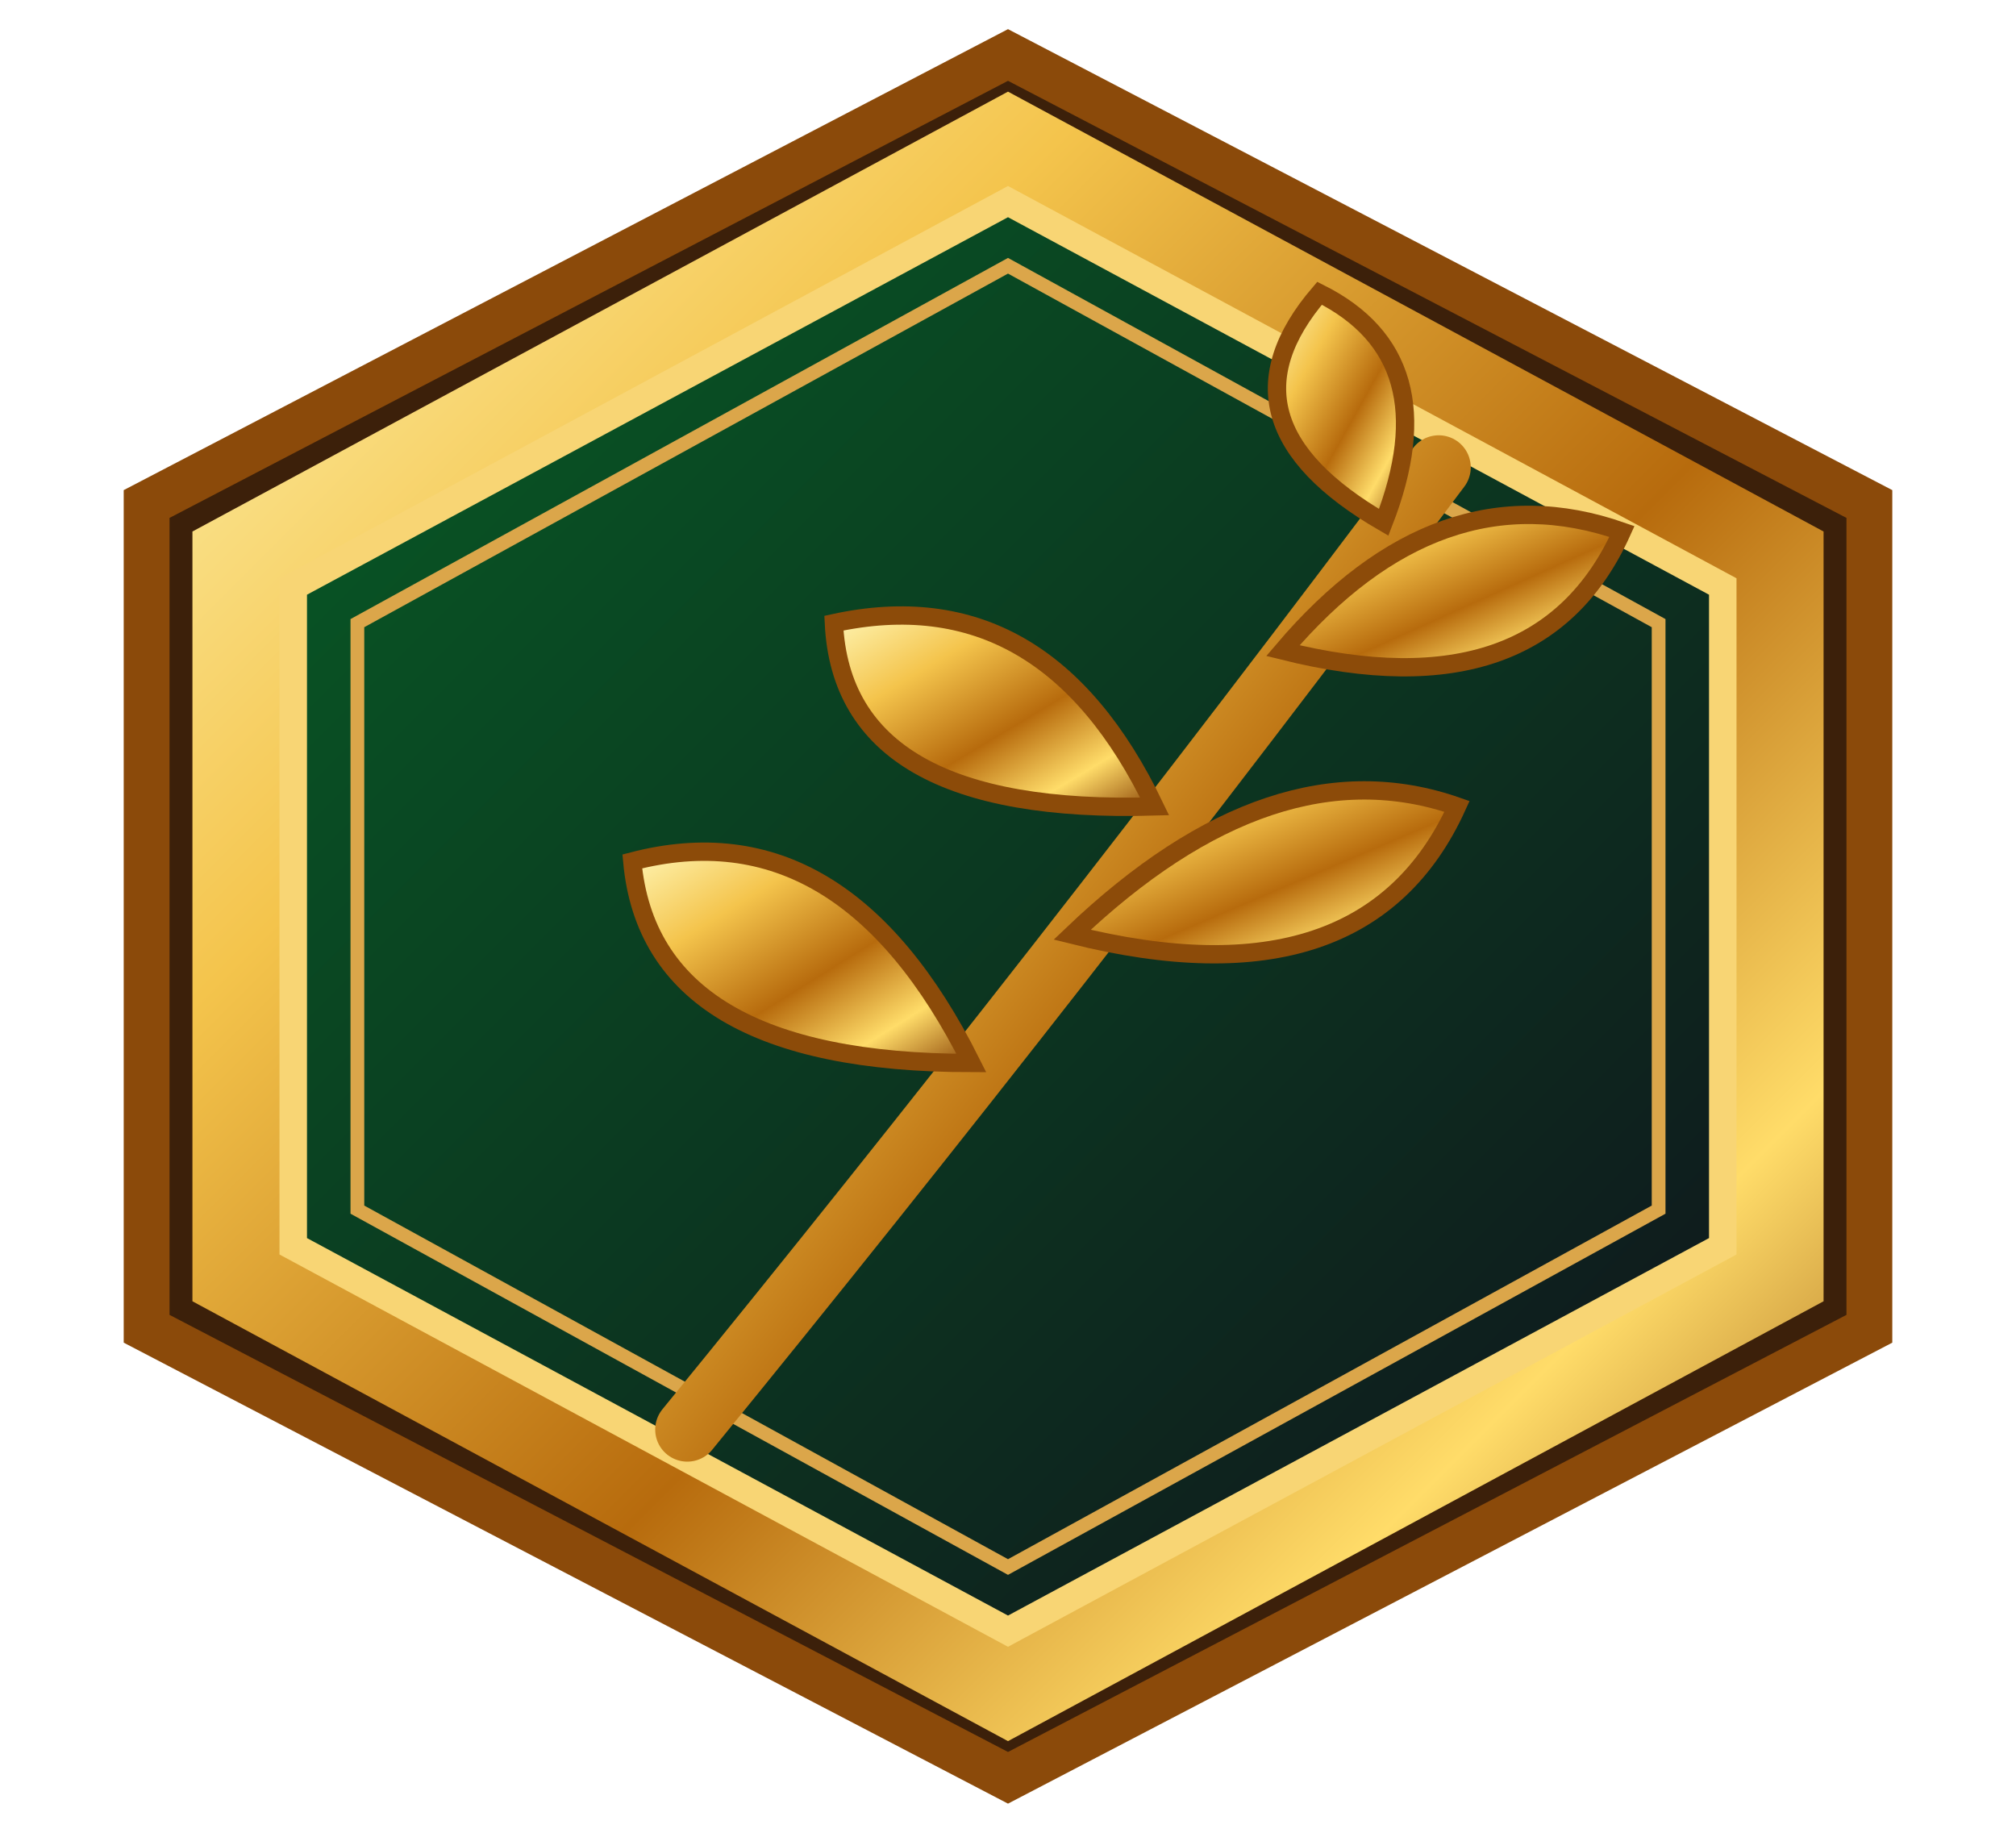
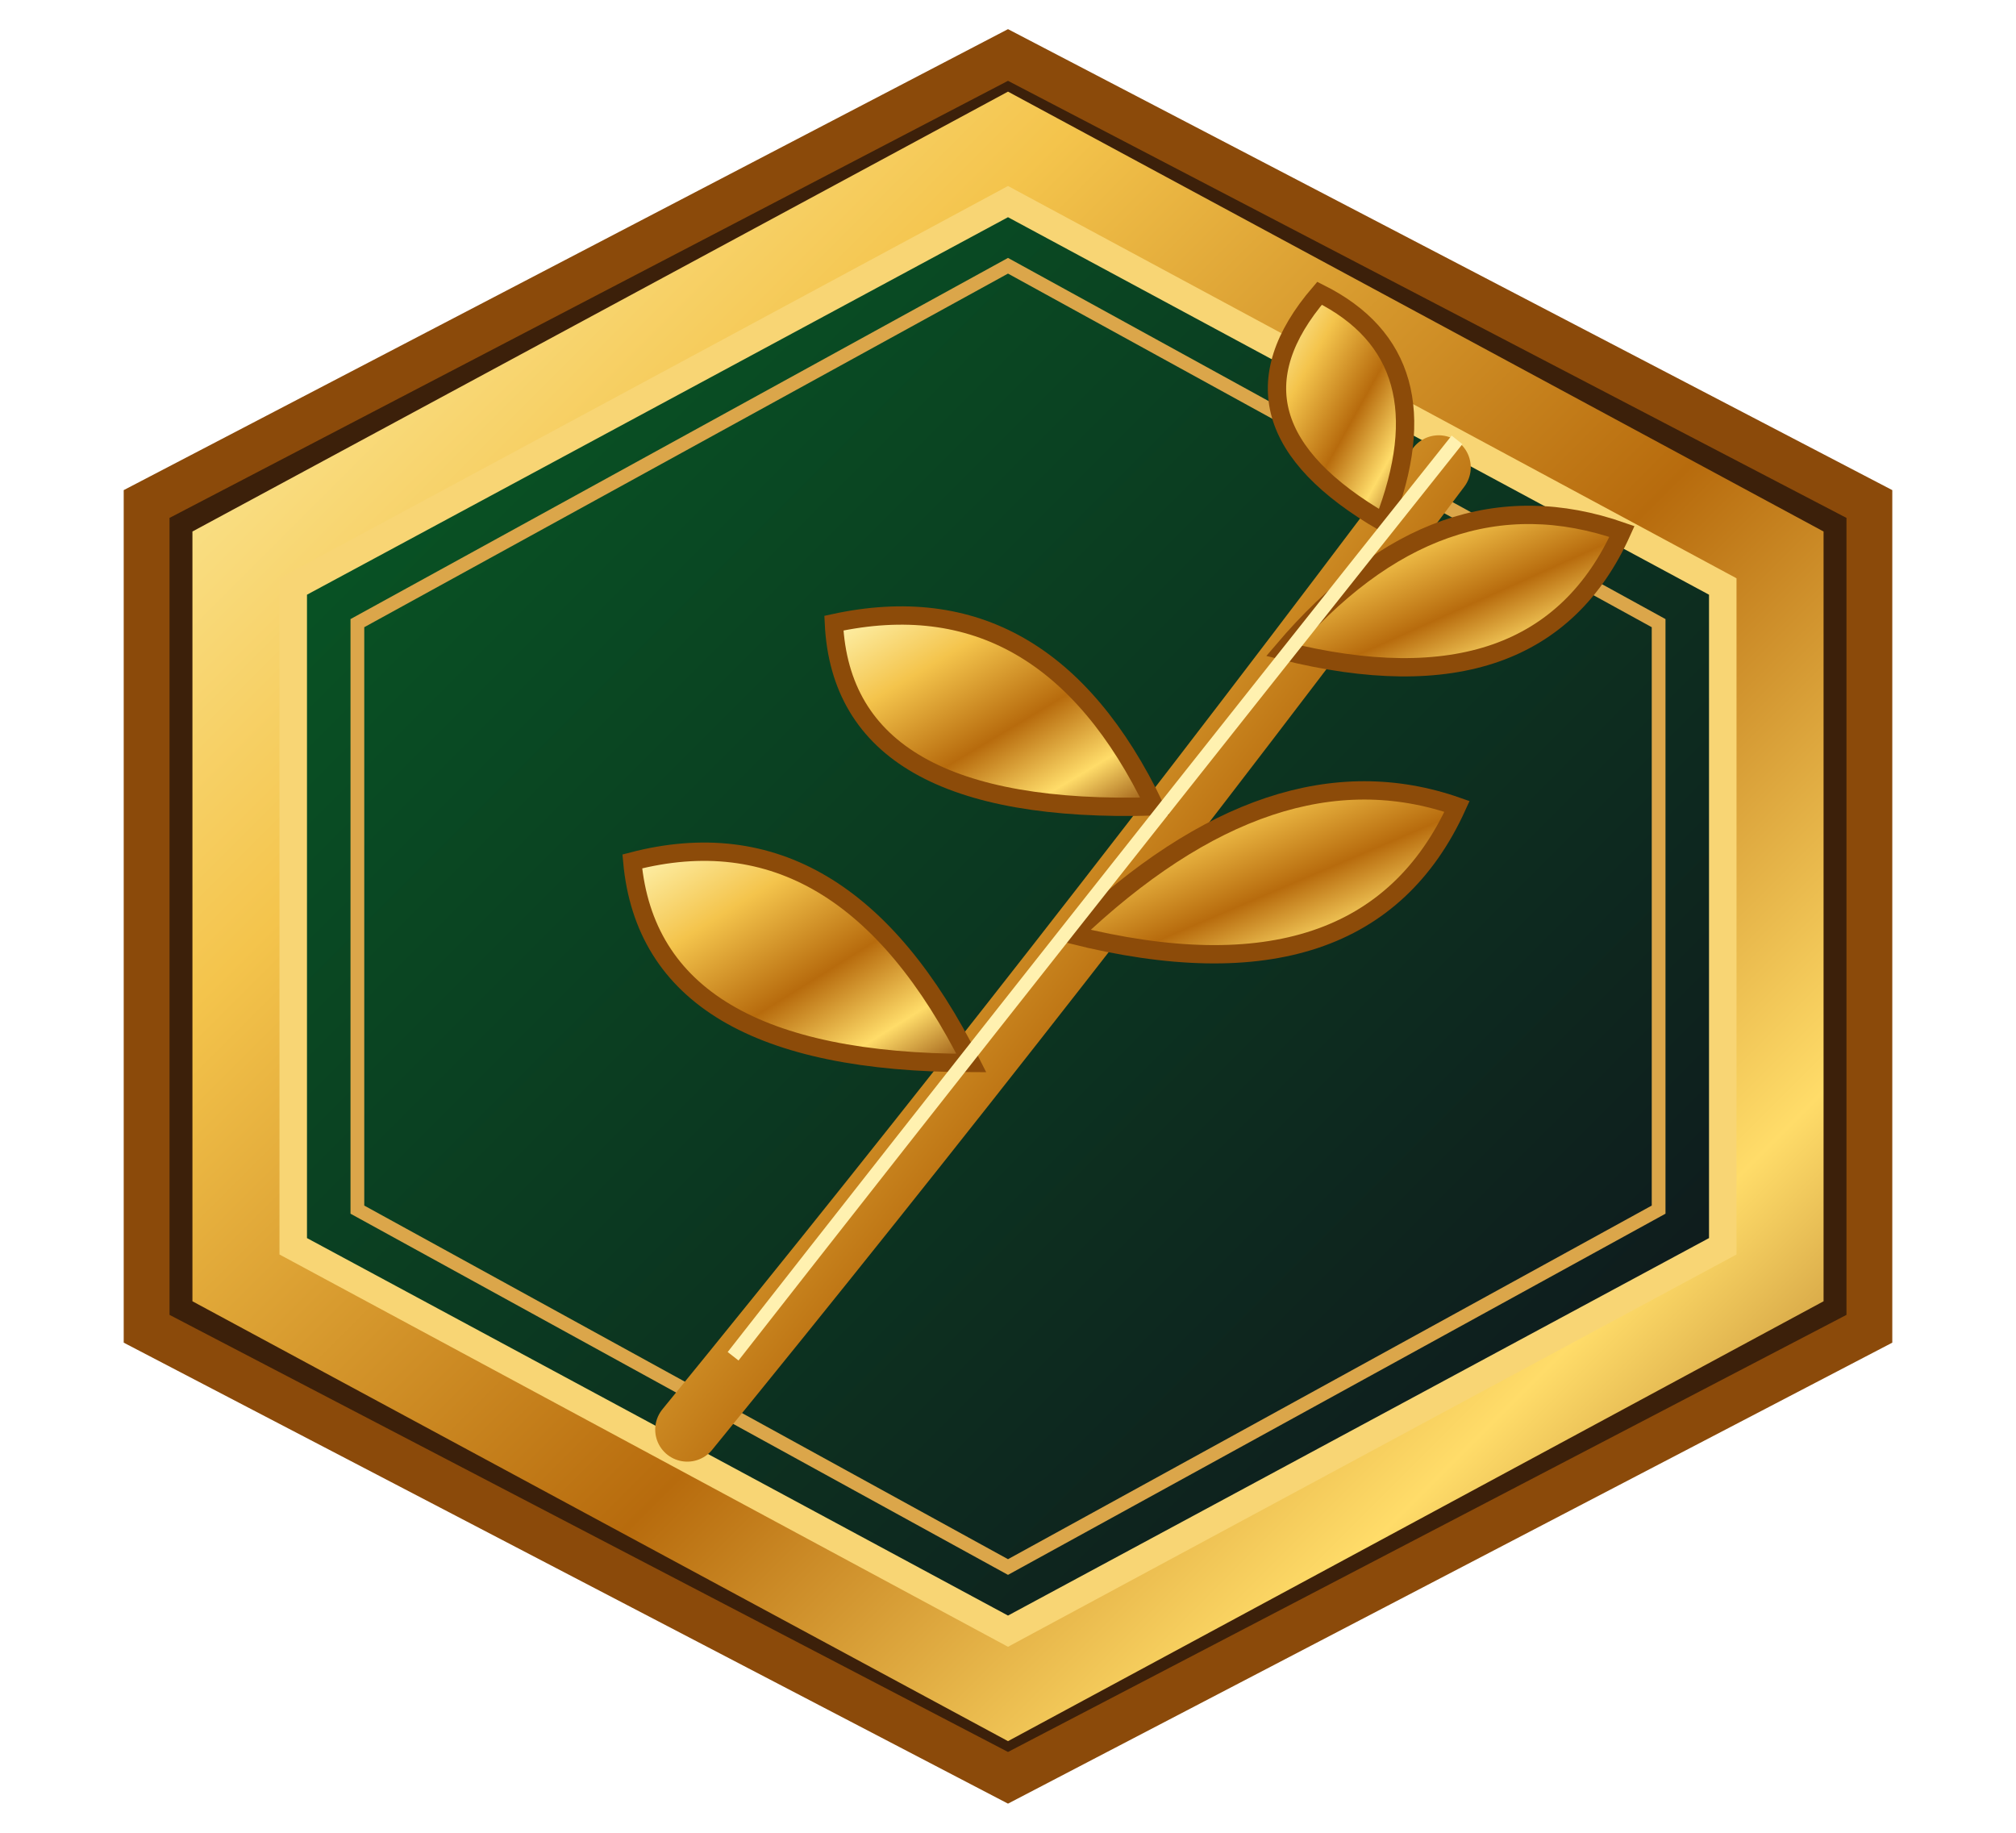
<svg xmlns="http://www.w3.org/2000/svg" viewBox="0 0 220 200" role="img" aria-label="Emblema espiga">
  <defs>
    <linearGradient id="gold" x1="0" y1="0" x2="1" y2="1">
      <stop stop-color="#fff6b5" />
      <stop offset=".28" stop-color="#f4c44c" />
      <stop offset=".57" stop-color="#b76b0d" />
      <stop offset=".8" stop-color="#ffdc69" />
      <stop offset="1" stop-color="#8d4708" />
    </linearGradient>
    <linearGradient id="panel" x1="0" y1="0" x2="1" y2="1">
      <stop stop-color="#075C25" />
      <stop offset="1" stop-color="#10121c" />
    </linearGradient>
  </defs>
  <path d="M110 6 L204 55 V145 L110 194 L16 145 V55Z" fill="#3c200a" stroke="#8b4a0a" stroke-width="5" />
  <path d="M110 10 L199 58 V142 L110 190 L21 142 V58Z" fill="url(#gold)" />
  <path d="M110 22 L188 64 V136 L110 178 L32 136 V64Z" fill="url(#panel)" stroke="#f8d574" stroke-width="3" />
  <path d="M110 29 L181 68 V132 L110 171 L39 132 V68Z" fill="none" stroke="#dba64a" stroke-width="1.5" />
  <path d="M75 156 Q115 107 157 51" stroke="url(#gold)" stroke-width="7" fill="none" stroke-linecap="round" />
  <g fill="url(#gold)" stroke="#8c4b09" stroke-width="2">
    <path d="M106 116 Q71 116 69 94 Q92 88 106 116Z" />
    <path d="M117 102 Q149 110 159 88 Q139 81 117 102Z" />
    <path d="M126 88 Q92 89 91 68 Q114 63 126 88Z" />
    <path d="M140 71 Q168 78 177 58 Q157 51 140 71Z" />
    <path d="M151 57 Q132 46 144 32 Q158 39 151 57Z" />
  </g>
+   <path d="M80 148 Q116 102 159 48" fill="none" stroke="#fff1b0" stroke-width="1.5" />
</svg>
